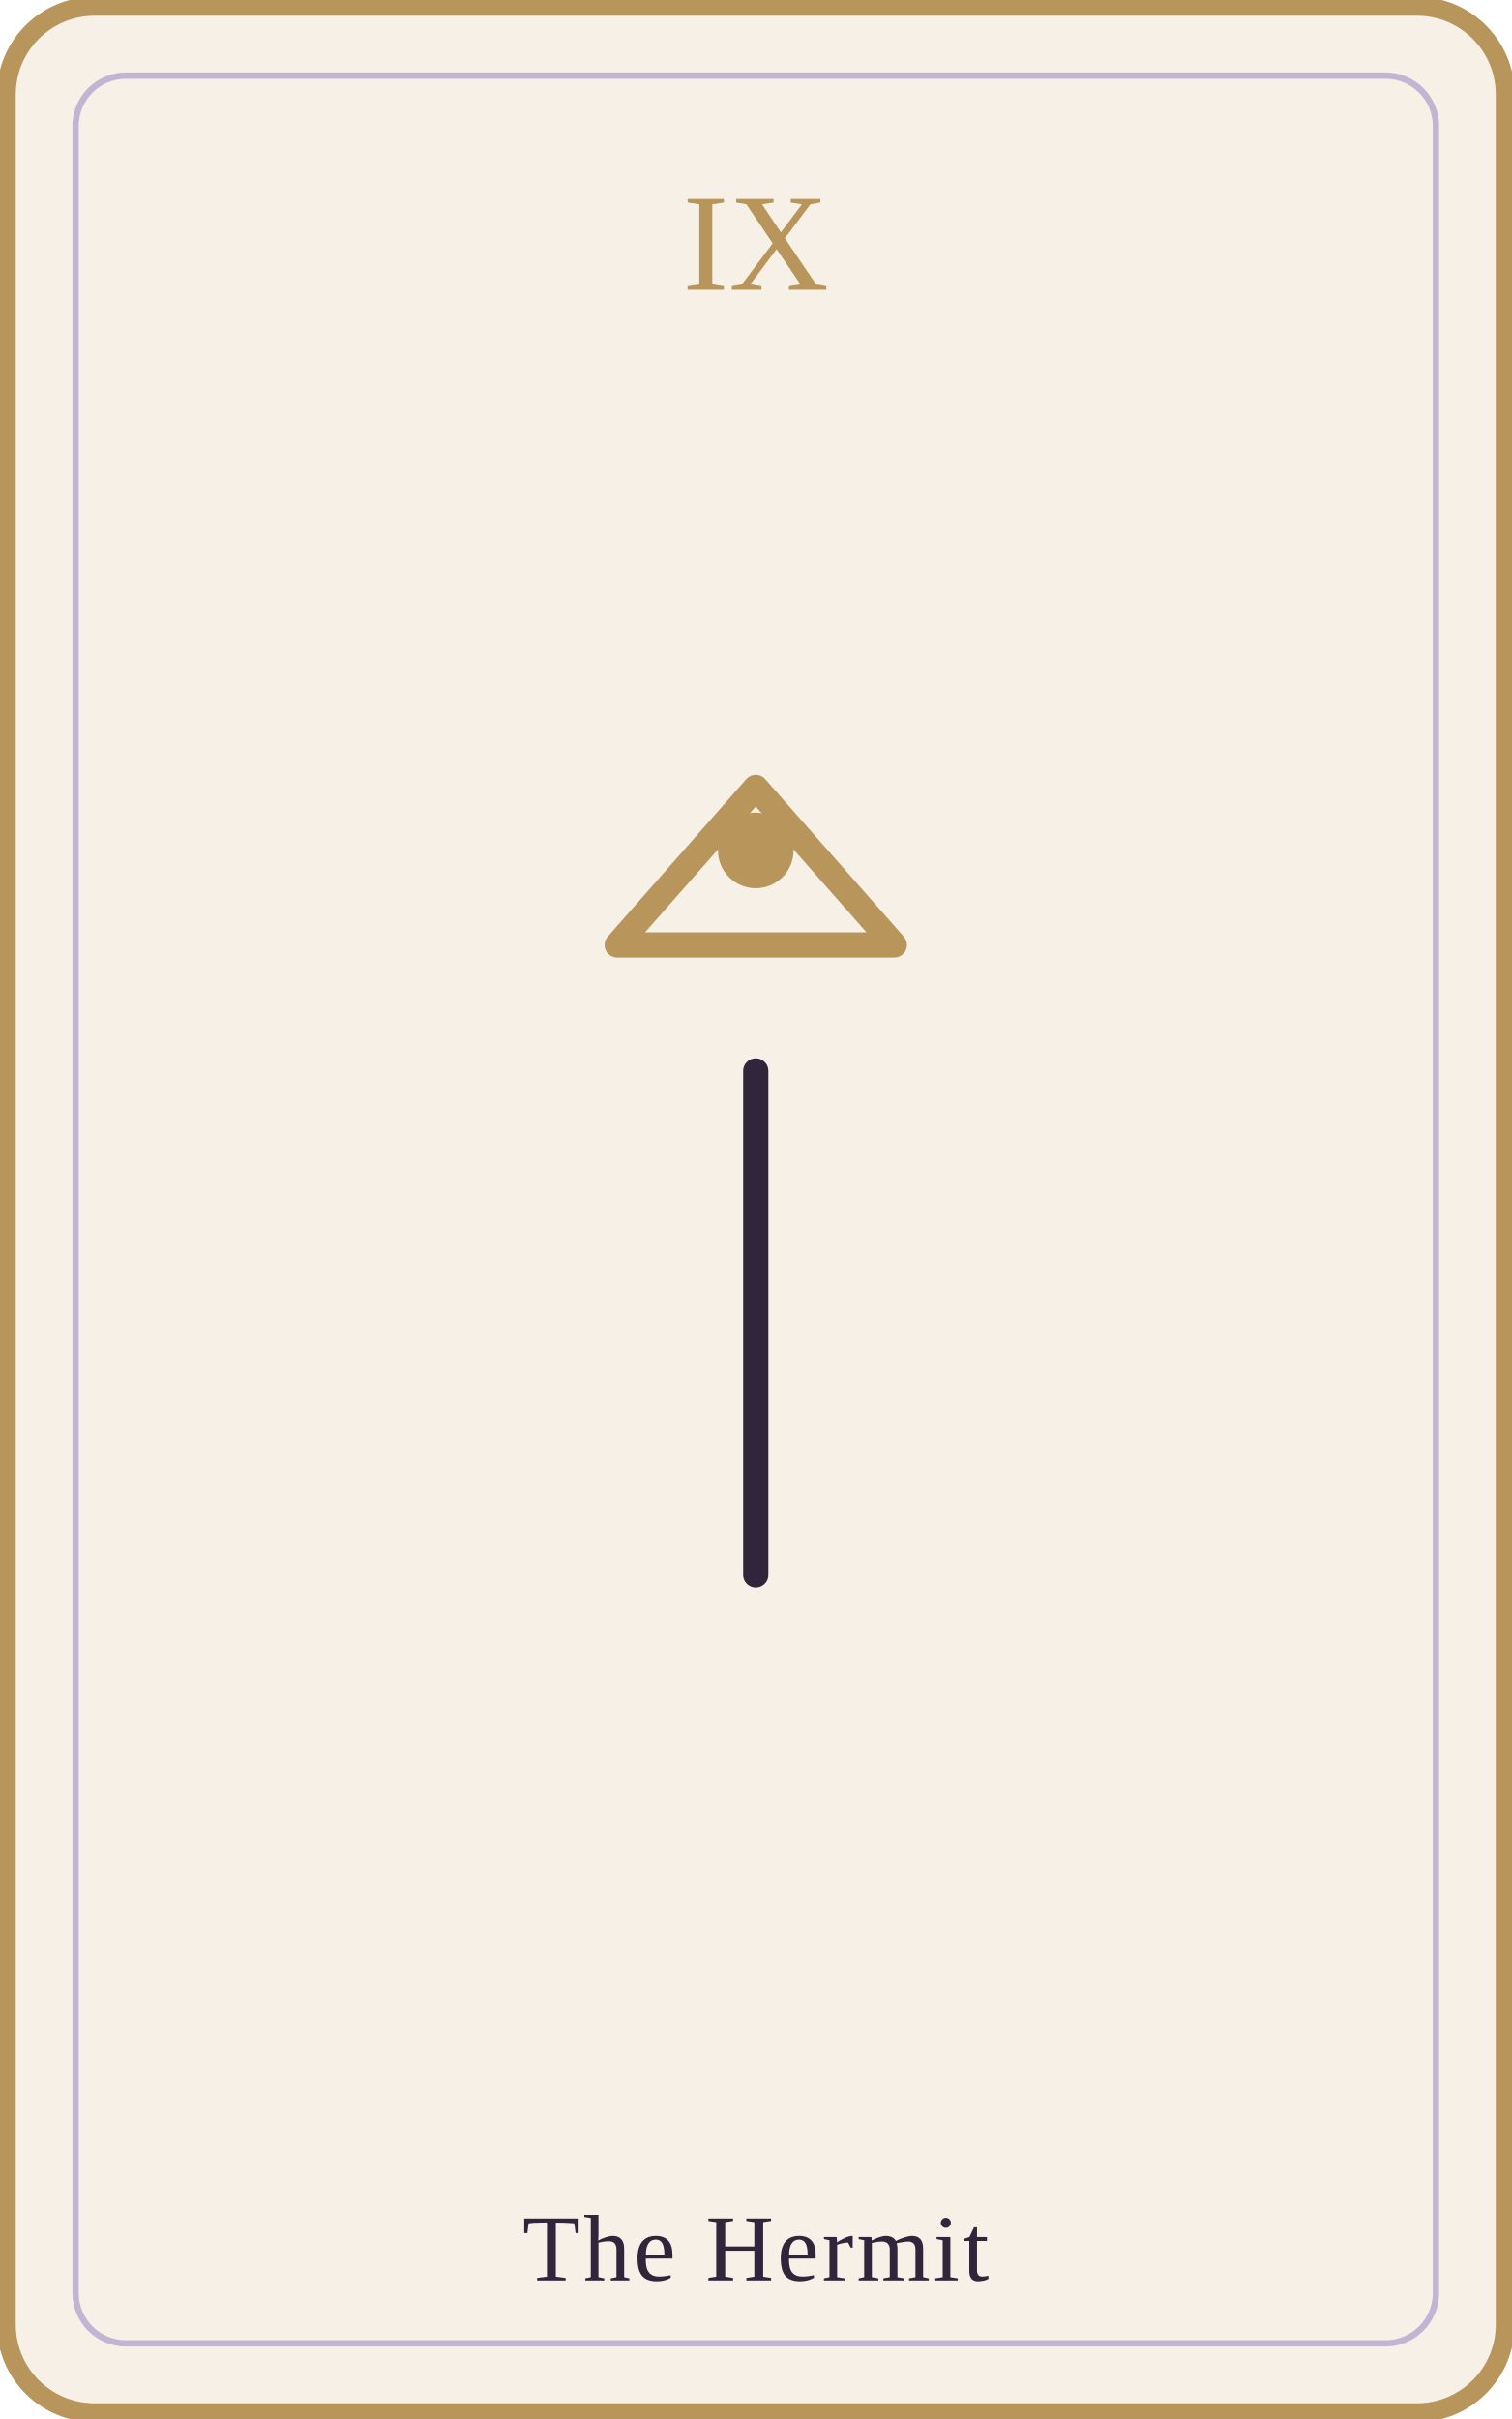
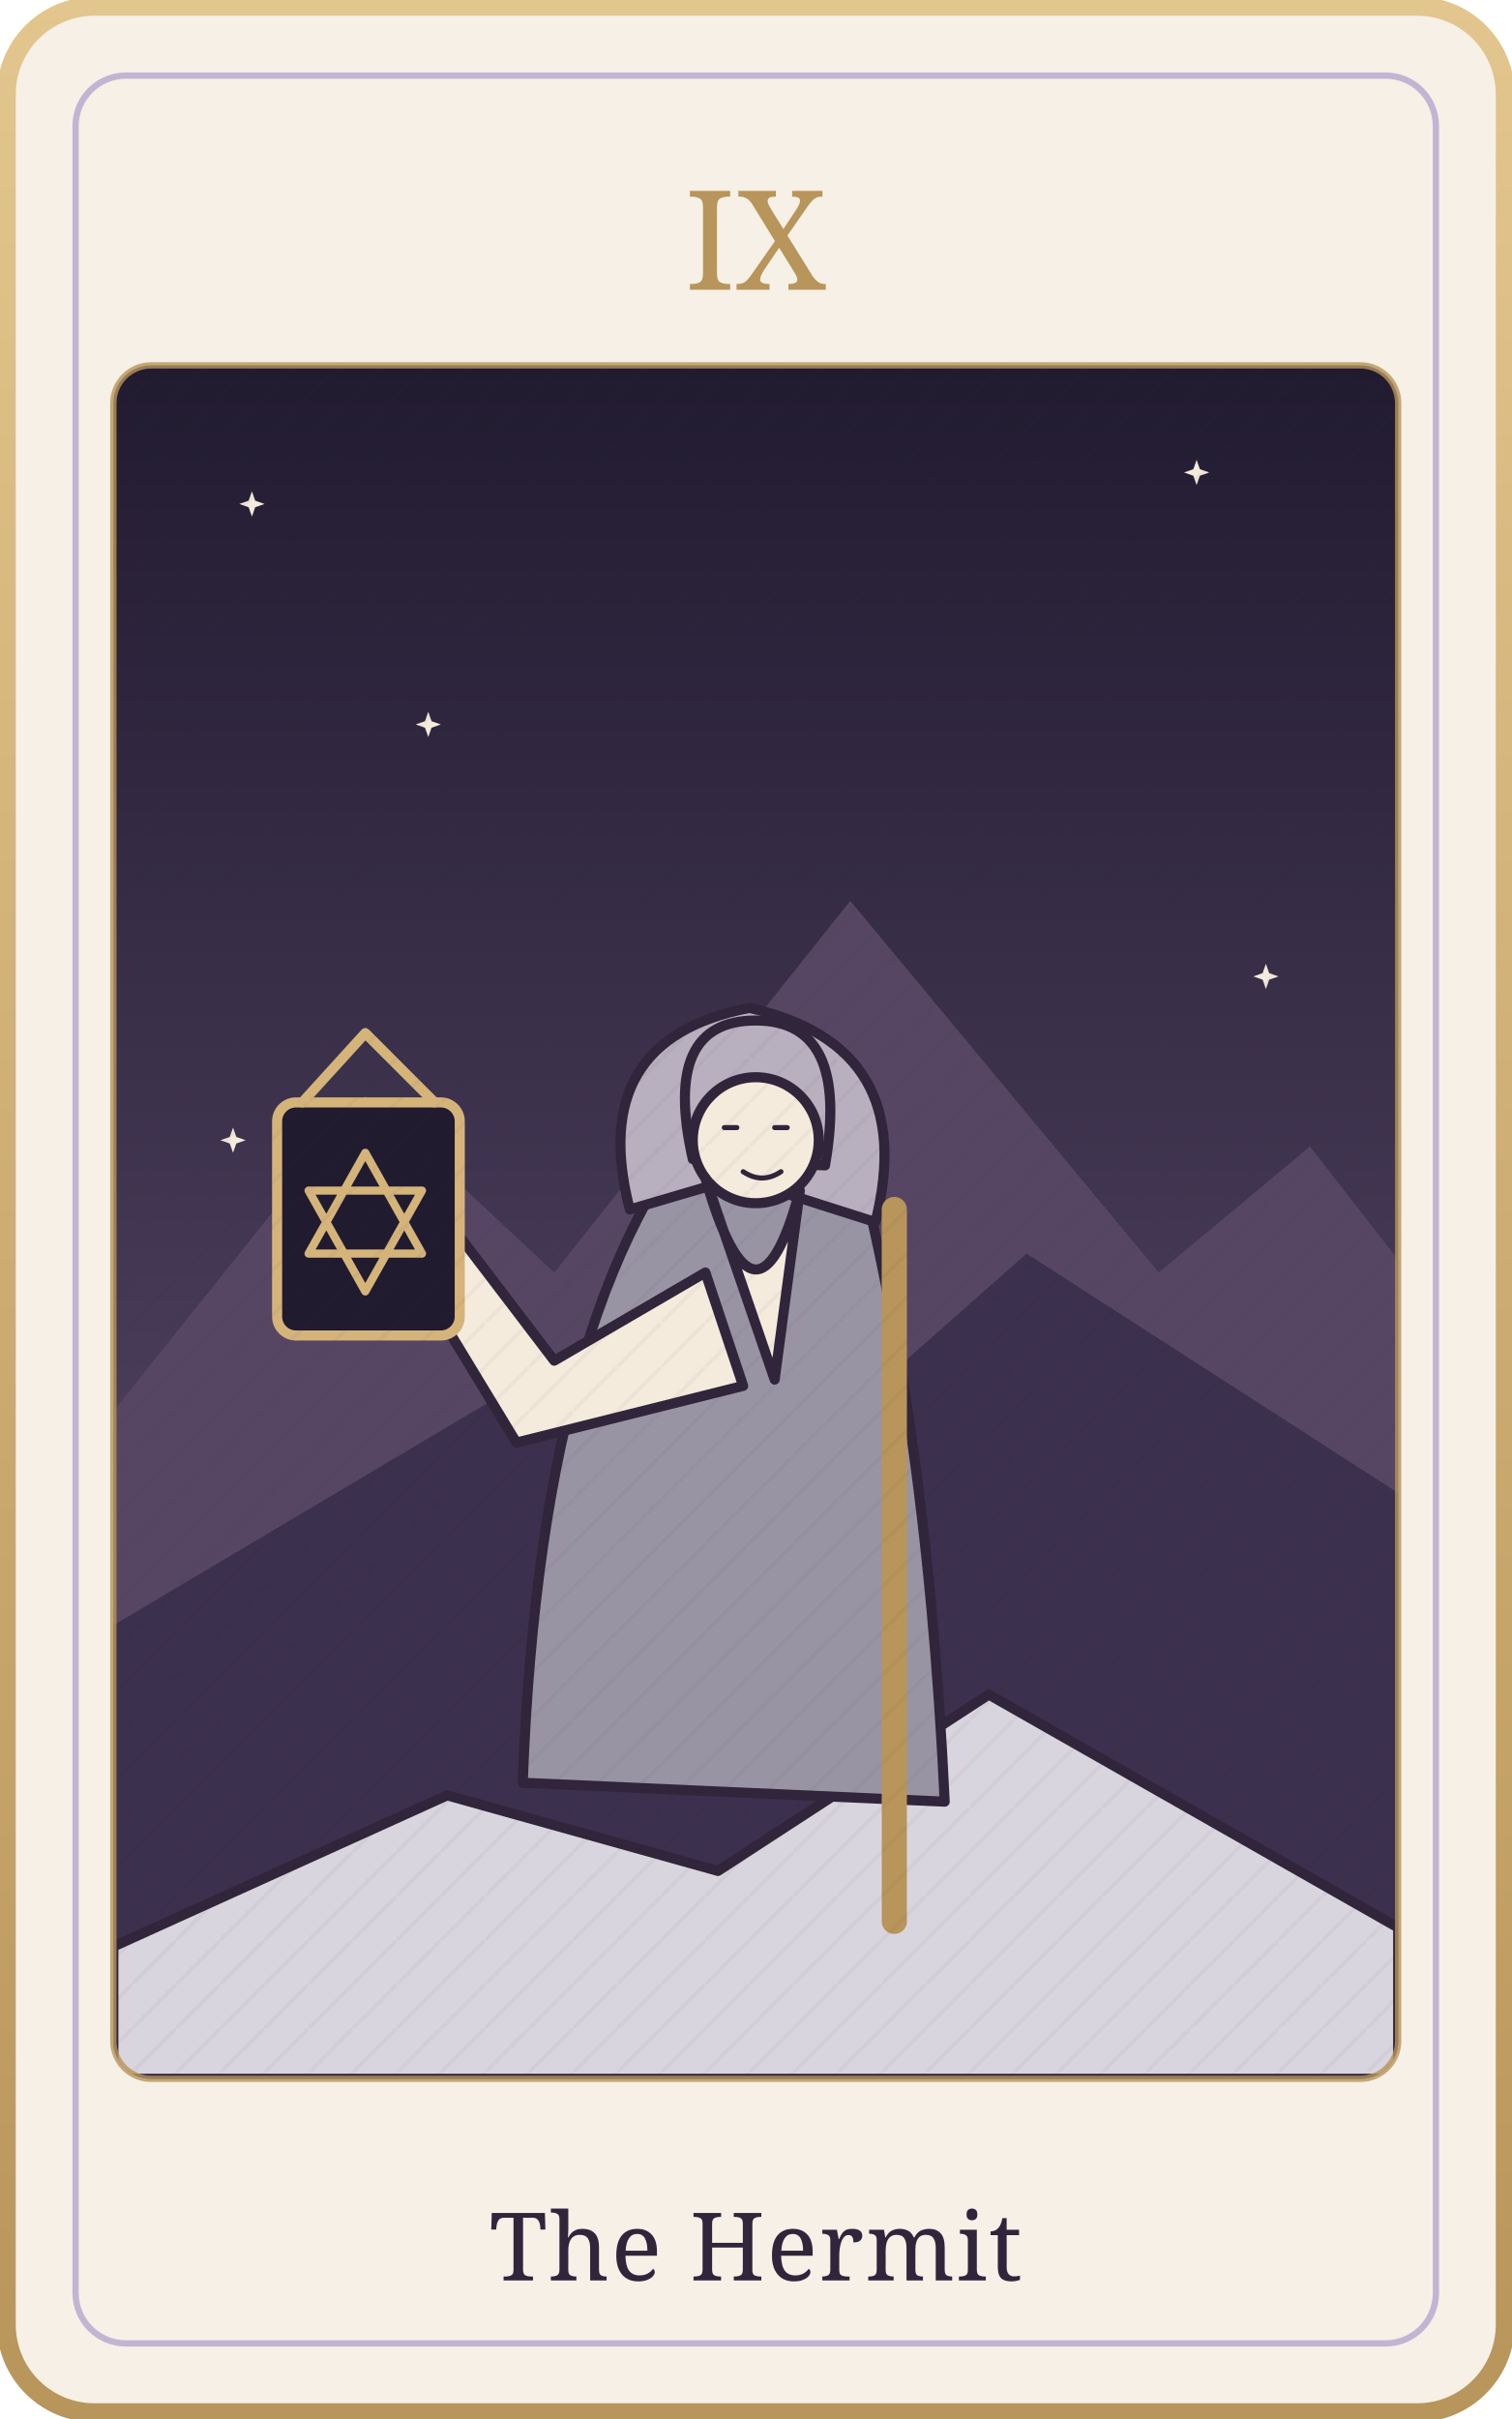
<svg xmlns="http://www.w3.org/2000/svg" viewBox="0 0 240 384" role="img" aria-label="The Hermit">
-   <rect x="1" y="1" width="238" height="382" rx="14" fill="#f6f0e7" stroke="#b8955a" stroke-width="3" />
-   <rect x="12" y="12" width="216" height="360" rx="8" fill="none" stroke="#ac9bcb" stroke-width="1" opacity="0.7" />
-   <text x="120" y="46" text-anchor="middle" font-family="Georgia, 'Times New Roman', serif" font-size="22" fill="#b8955a">IX</text>
-   <g stroke="#30253b" stroke-width="4" fill="none" stroke-linecap="round" stroke-linejoin="round">
-     <line x1="120" y1="170" x2="120" y2="250" />
-     <path d="M 98 150 l 22 -25 l 22 25 z" stroke="#b8955a" />
-     <circle cx="120" cy="135" r="6" fill="#b8955a" stroke="none" />
+   <defs>
+     <linearGradient id="gold" x2="0" y2="1">
+       <stop stop-color="#e3c68e" />
+       <stop offset="1" stop-color="#b8955a" />
+     </linearGradient>
+     <linearGradient id="sky" x2="0" y2="1">
+       <stop stop-color="#211b30" />
+       <stop offset="1" stop-color="#625173" />
+     </linearGradient>
+     <linearGradient id="day" x2="0" y2="1">
+       <stop stop-color="#f5e7c8" />
+       <stop offset="1" stop-color="#e5d6cf" />
+     </linearGradient>
+     <pattern id="engraving" width="7" height="7" patternUnits="userSpaceOnUse">
+       <path d="M0 7 L7 0" stroke="#30253b" opacity=".045" stroke-width=".6" />
+     </pattern>
+     <clipPath id="picture">
+       <rect x="18" y="58" width="204" height="272" rx="6" />
+     </clipPath>
+   </defs>
+   <rect x="1" y="1" width="238" height="382" rx="14" fill="#f6f0e7" stroke="url(#gold)" stroke-width="3" />
+   <rect x="12" y="12" width="216" height="360" rx="8" fill="none" stroke="#ac9bcb" opacity=".7" />
+   <text x="120" y="46" text-anchor="middle" font-family="Georgia,serif" font-size="22" fill="#b8955a">IX</text>
+   <g clip-path="url(#picture)" stroke="#30253b" stroke-width="1.6" stroke-linejoin="round" stroke-linecap="round">
+     <rect x="18" y="58" width="204" height="272" fill="url(#sky)" stroke="none" />
+     <path d="M40 78 l0.52 1.48 l1.48 0.52 l-1.48 0.52 l-0.52 1.48 l-0.52-1.48 l-1.48-0.52 l1.48-0.52 Z" fill="#f5ebdd" stroke="none" />
+     <path d="M190 73 l0.52 1.48 l1.48 0.52 l-1.48 0.52 l-0.52 1.48 l-0.52-1.48 l-1.48-0.52 l1.48-0.52 Z" fill="#f5ebdd" stroke="none" />
+     <path d="M68 113 l0.52 1.48 l1.48 0.52 l-1.48 0.52 l-0.52 1.48 l-0.52-1.48 l-1.48-0.52 l1.48-0.52 Z" fill="#f5ebdd" stroke="none" />
+     <path d="M201 153 l0.52 1.48 l1.48 0.52 l-1.48 0.52 l-0.52 1.48 l-0.52-1.48 l-1.48-0.52 l1.48-0.52 Z" fill="#f5ebdd" stroke="none" />
+     <path d="M37 179 l0.52 1.48 l1.48 0.52 l-1.48 0.52 l-0.52 1.48 l-0.52-1.48 l-1.48-0.52 l1.48-0.52 Z" fill="#f5ebdd" stroke="none" />
+     <path d="M18 224 L58 174 L88 202 L135 143 L184 202 L208 182 L222 200 V330 H18 Z" fill="#564663" stroke="none" />
+     <path d="M18 258 L82 220 L120 237 L163 199 L222 237 V330 H18 Z" fill="#3b304d" stroke="none" />
+     <path d="M18 309 l53-24 l43 12 l43-28 l65 37 v24 H18 Z" fill="#d9d5df" />
+     <path d="M116 173 Q86 202 83 283 L150 286 Q147 222 134 176 Z" fill="#9994a4" />
+     <path d="M119 160 q-26 5-19 32 l17-5 l22 7 q7-28-20-34 Z" fill="#b8b0bf" />
+     <path d="M110 184 q-5-22 10-22 q15 0 11 23 Z" fill="#b8b0bf" />
+     <circle cx="120" cy="181" r="10" fill="#f5ebdd" />
+     <path d="M115 179 h2 m6 0 h2 m-7 7 q3 2 6 0" fill="none" stroke-width=".8" />
+     <path d="M112 187 q8 28 15 2 l-4 30 Z" fill="#f5ebdd" />
+     <path d="M112 202 L88 216 L72 195 L65 201 L82 229 L118 220 Z" fill="#f5ebdd" />
+     <path d="M142 192 v113" fill="none" stroke="#b8955a" stroke-width="4" />
+     <rect x="44" y="175" width="29" height="37" fill="#211b30" rx="3" stroke="#d5b47a" />
+     <path d="M48 175 l10-11 l11 11" fill="none" stroke="#d5b47a" />
+     <path d="M58 183 l9 16 H49 Z M58 205 l9-16 H49 Z" fill="none" stroke="#d5b47a" stroke-width="1.3" />
+     <rect x="18" y="58" width="204" height="272" fill="url(#engraving)" stroke="none" />
  </g>
-   <text x="120" y="362" text-anchor="middle" font-family="Georgia, 'Times New Roman', serif" font-size="15" fill="#30253b" letter-spacing="0.5">The Hermit</text>
+   <rect x="18" y="58" width="204" height="272" rx="6" fill="none" stroke="#b8955a" opacity=".8" />
+   <text x="120" y="362" text-anchor="middle" font-family="Georgia,serif" font-size="15" fill="#30253b" letter-spacing=".3">The Hermit</text>
</svg>
